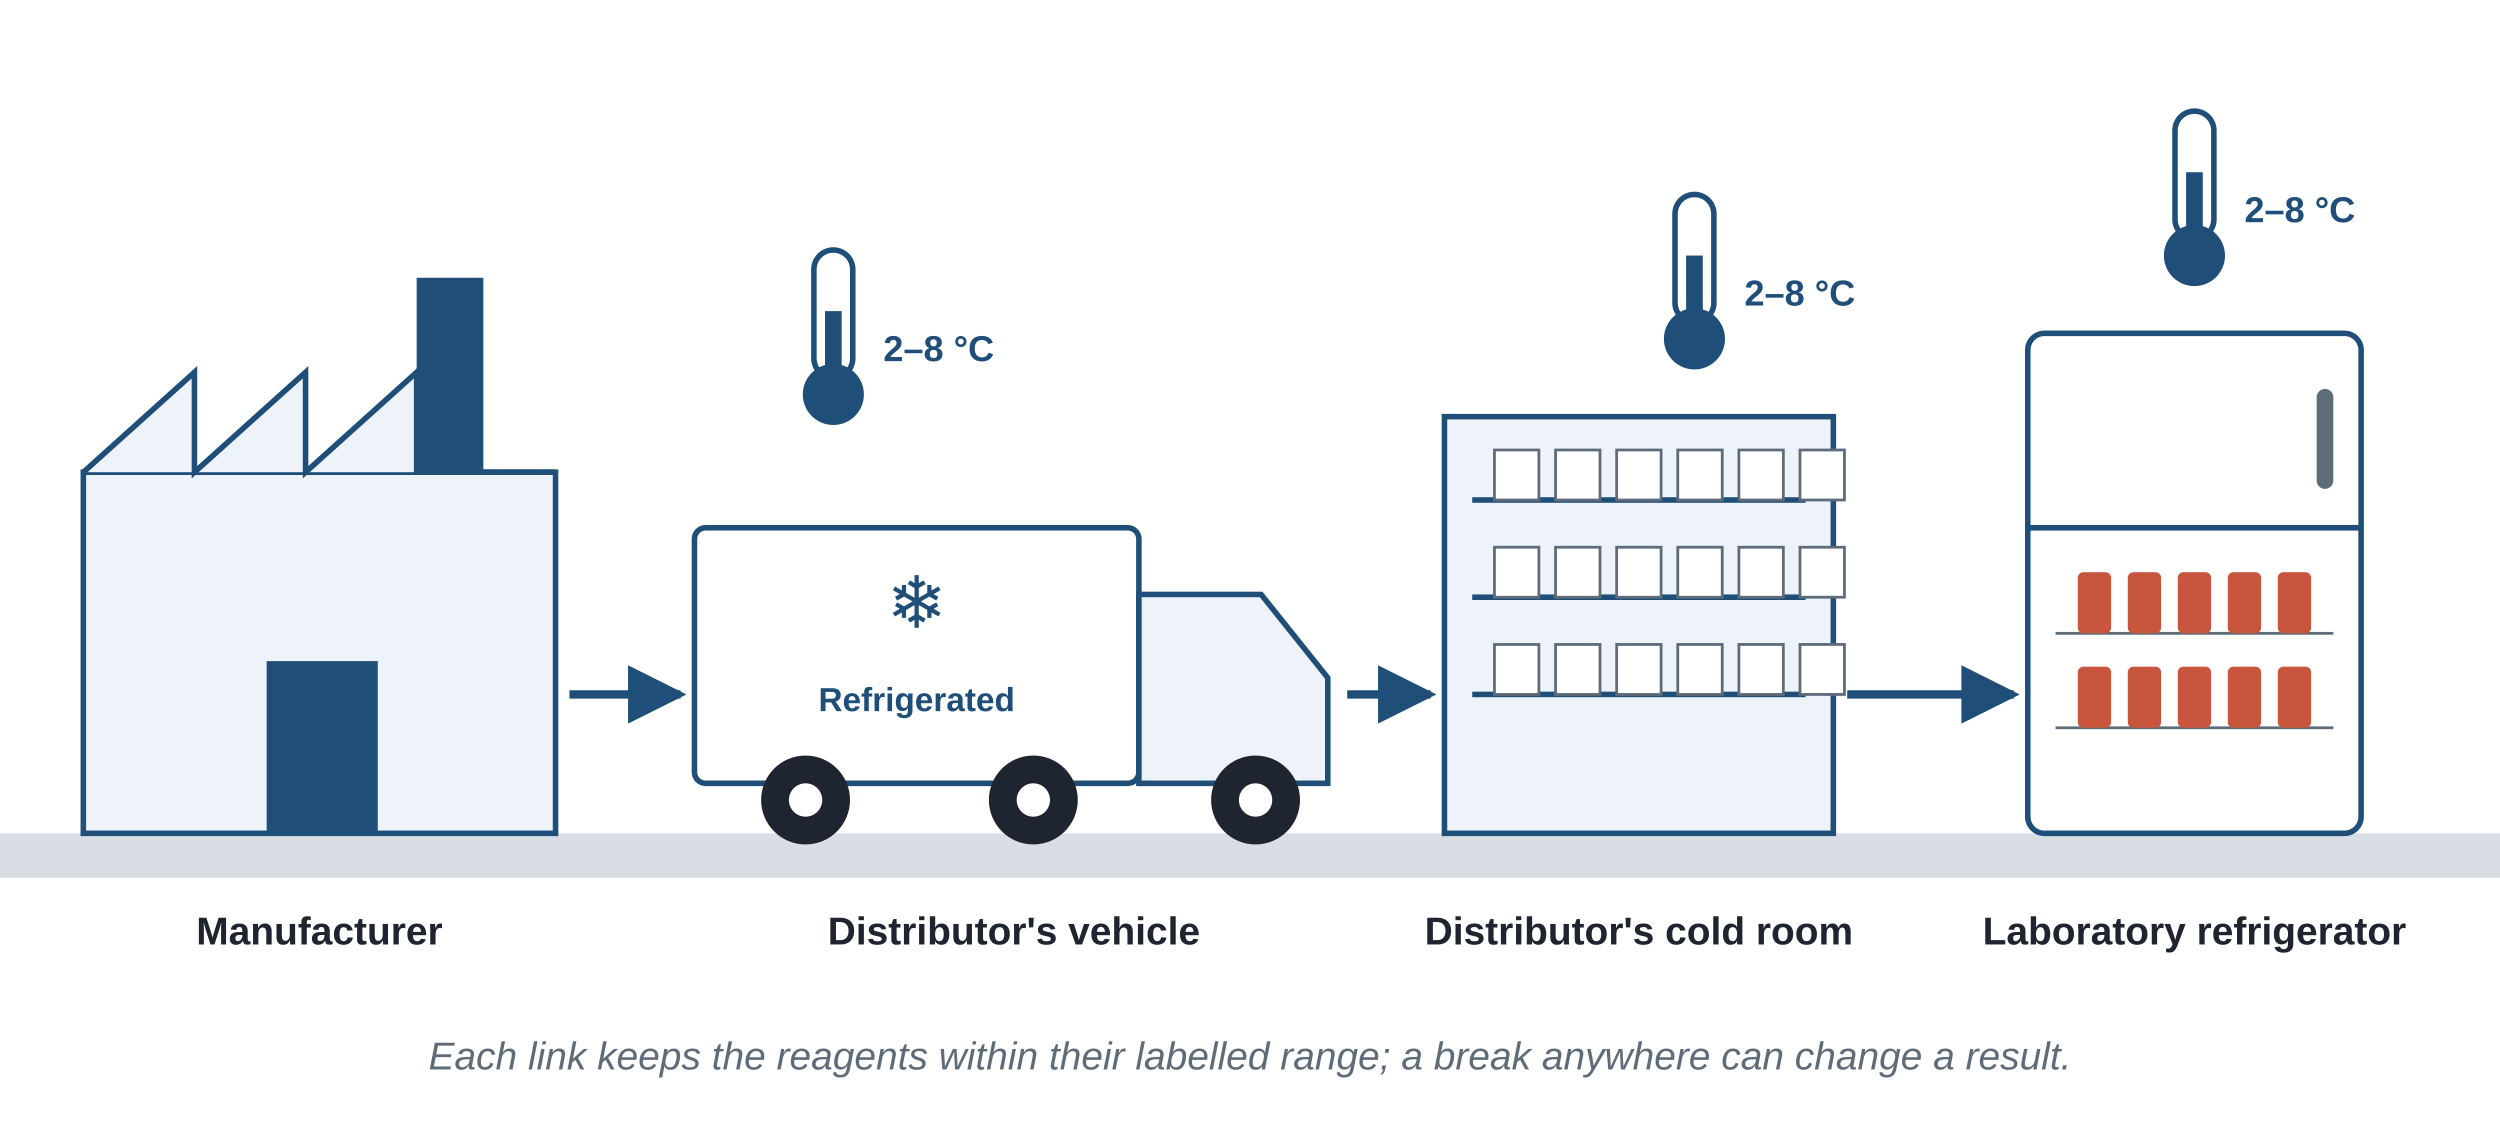
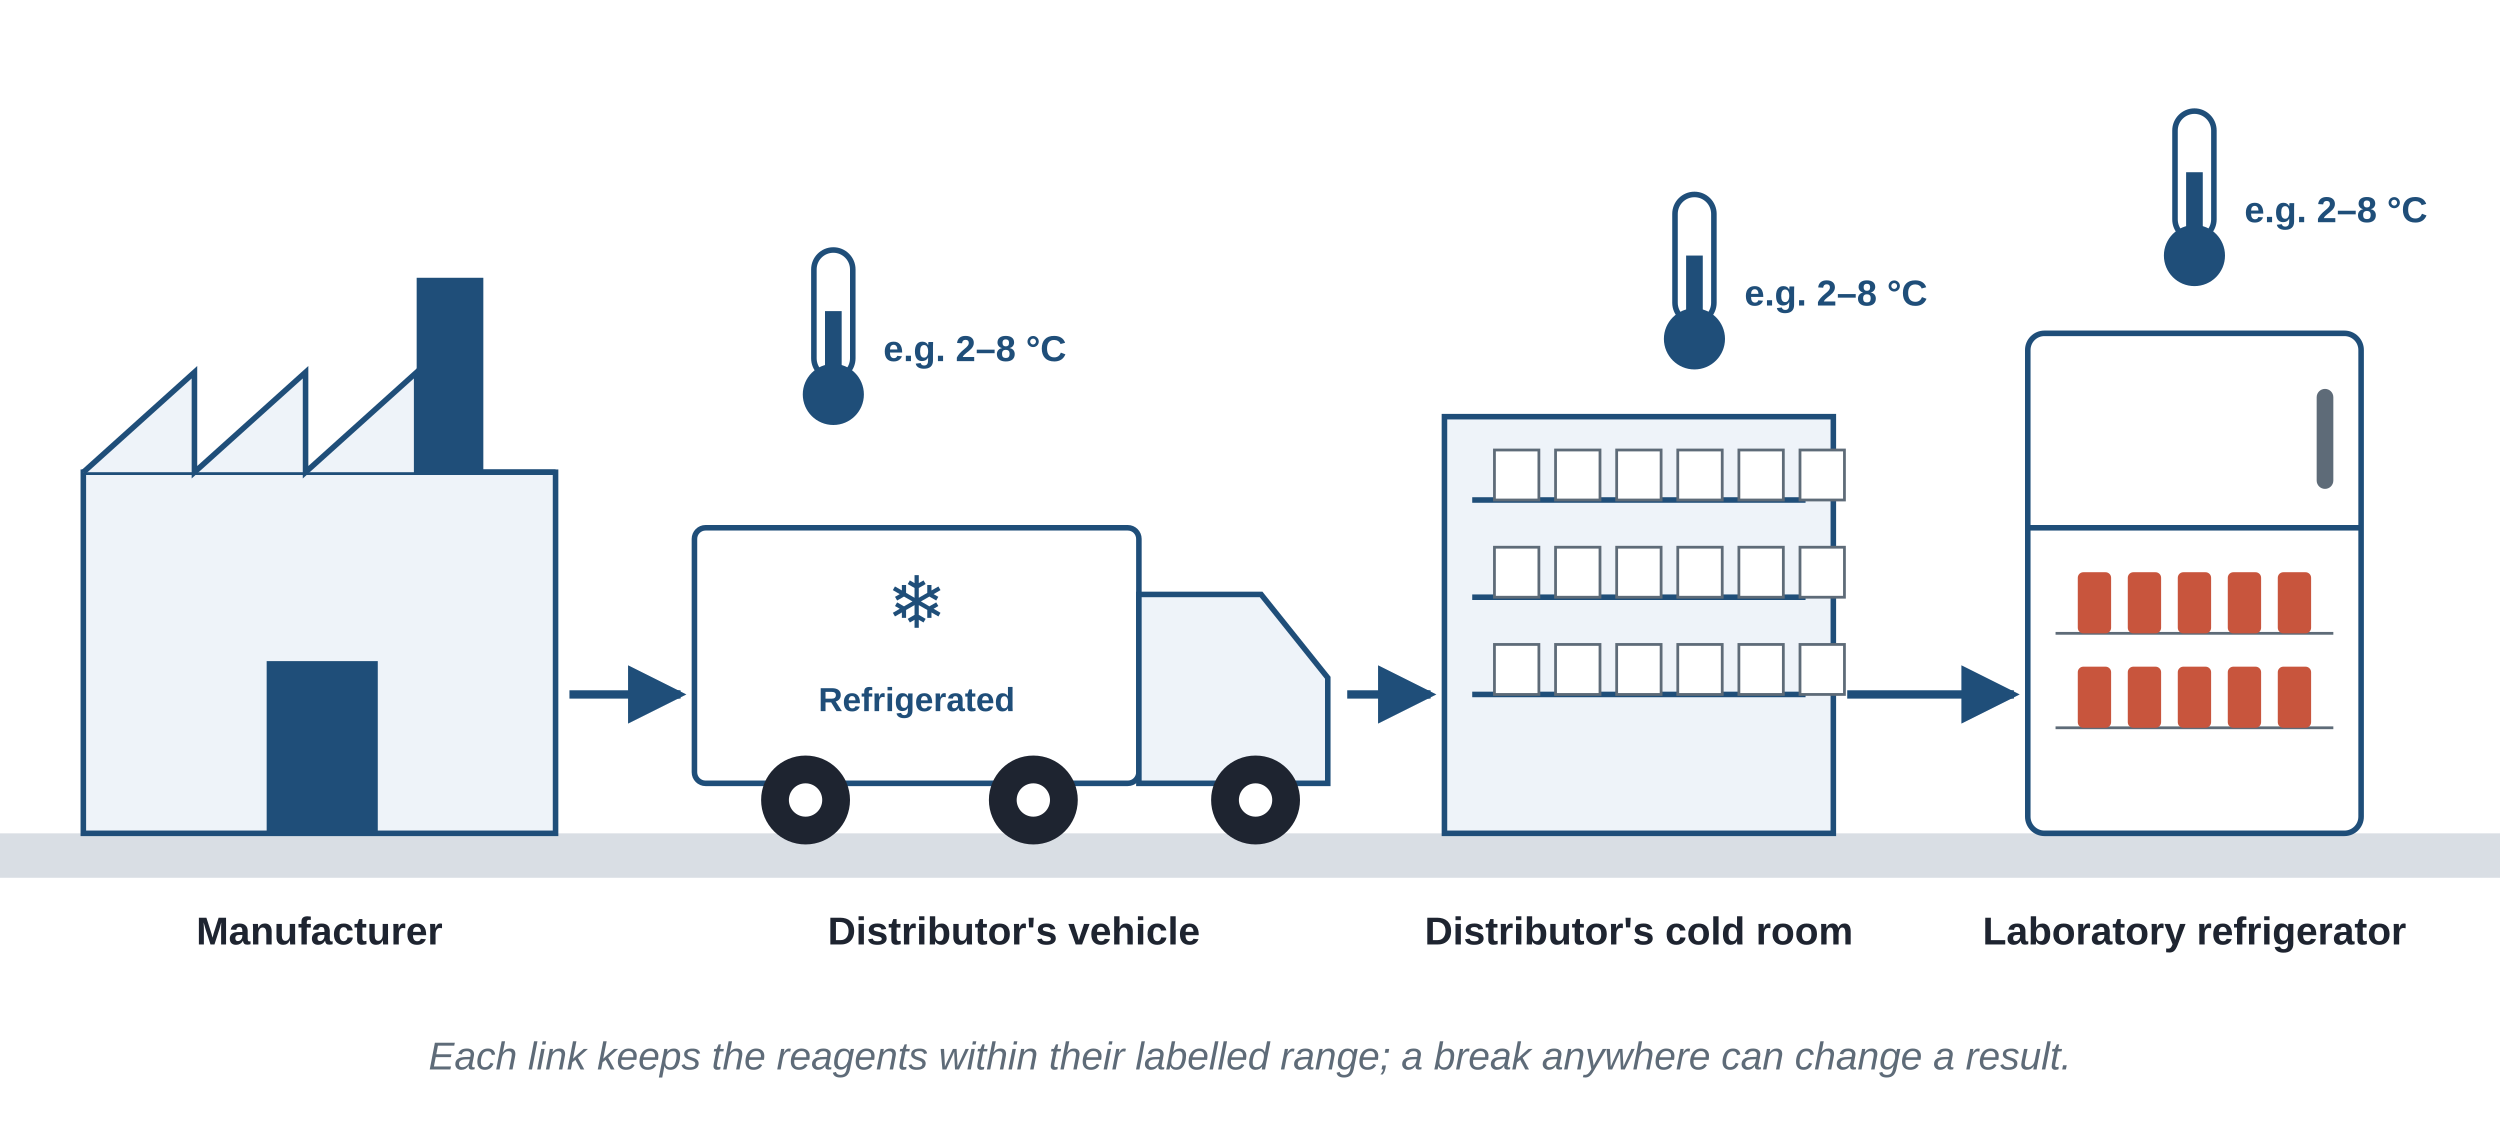
<svg xmlns="http://www.w3.org/2000/svg" viewBox="0 0 900 410" width="900" height="410">
  <rect width="900" height="410" fill="#FFFFFF" />
  <defs>
    <marker id="a" viewBox="0 0 10 10" refX="9" refY="5" markerWidth="7" markerHeight="7" orient="auto-start-reverse">
      <path d="M0,0 L10,5 L0,10 z" fill="#5E6B78" />
    </marker>
    <marker id="b" viewBox="0 0 10 10" refX="9" refY="5" markerWidth="7" markerHeight="7" orient="auto-start-reverse">
      <path d="M0,0 L10,5 L0,10 z" fill="#1F4E79" />
    </marker>
  </defs>
  <g font-family="Segoe UI, Arial, Helvetica, sans-serif" fill="#1E2430">
    <rect x="0" y="0" width="900" height="420" fill="#FFFFFF" />
    <rect x="0" y="300" width="900" height="16" fill="#D9DEE4" />
    <rect x="30" y="170" width="170" height="130" fill="#EEF3F9" stroke="#1F4E79" stroke-width="2" />
    <path d="M30,170 l40,-36 l0,36 l40,-36 l0,36 l40,-36 l0,36 l50,0" fill="#EEF3F9" stroke="#1F4E79" stroke-width="2" />
    <rect x="150" y="100" width="24" height="70" fill="#1F4E79" />
    <rect x="96" y="238" width="40" height="62" fill="#1F4E79" />
    <text x="115.0" y="340.0" font-size="14" text-anchor="middle" fill="#1E2430" font-weight="bold" font-style="normal">Manufacturer</text>
    <rect x="250" y="190" width="160" height="92" rx="4" fill="#FFFFFF" stroke="#1F4E79" stroke-width="2" />
    <path d="M410,214 l44,0 l24,30 l0,38 l-68,0 z" fill="#EEF3F9" stroke="#1F4E79" stroke-width="2" />
    <circle cx="290" cy="288" r="16" fill="#1E2430" />
    <circle cx="290" cy="288" r="6" fill="#FFFFFF" />
    <circle cx="372" cy="288" r="16" fill="#1E2430" />
    <circle cx="372" cy="288" r="6" fill="#FFFFFF" />
    <circle cx="452" cy="288" r="16" fill="#1E2430" />
    <circle cx="452" cy="288" r="6" fill="#FFFFFF" />
    <text x="330.0" y="226.0" font-size="26" text-anchor="middle" fill="#1F4E79" font-weight="normal" font-style="normal">❄</text>
    <text x="330.0" y="256.0" font-size="12" text-anchor="middle" fill="#1F4E79" font-weight="bold" font-style="normal">Refrigerated</text>
    <text x="365.0" y="340.0" font-size="14" text-anchor="middle" fill="#1E2430" font-weight="bold" font-style="normal">Distributor's vehicle</text>
    <rect x="293" y="90" width="14" height="46" rx="7" fill="#FFFFFF" stroke="#1F4E79" stroke-width="2" />
    <circle cx="300" cy="142" r="11" fill="#1F4E79" />
    <rect x="297" y="112" width="6" height="30" fill="#1F4E79" />
-     <text x="318.0" y="130.0" font-size="13" text-anchor="start" fill="#1F4E79" font-weight="bold" font-style="normal">2–8 °C</text>
+     <text x="318.0" y="130.0" font-size="13" text-anchor="start" fill="#1F4E79" font-weight="bold" font-style="normal">e.g. 2–8 °C</text>
    <rect x="520" y="150" width="140" height="150" fill="#EEF3F9" stroke="#1F4E79" stroke-width="2" />
    <line x1="530" y1="180" x2="650" y2="180" stroke="#1F4E79" stroke-width="2" />
    <rect x="538" y="162" width="16" height="18" fill="#FFFFFF" stroke="#5E6B78" />
    <rect x="560" y="162" width="16" height="18" fill="#FFFFFF" stroke="#5E6B78" />
    <rect x="582" y="162" width="16" height="18" fill="#FFFFFF" stroke="#5E6B78" />
    <rect x="604" y="162" width="16" height="18" fill="#FFFFFF" stroke="#5E6B78" />
    <rect x="626" y="162" width="16" height="18" fill="#FFFFFF" stroke="#5E6B78" />
    <rect x="648" y="162" width="16" height="18" fill="#FFFFFF" stroke="#5E6B78" />
    <line x1="530" y1="215" x2="650" y2="215" stroke="#1F4E79" stroke-width="2" />
    <rect x="538" y="197" width="16" height="18" fill="#FFFFFF" stroke="#5E6B78" />
    <rect x="560" y="197" width="16" height="18" fill="#FFFFFF" stroke="#5E6B78" />
    <rect x="582" y="197" width="16" height="18" fill="#FFFFFF" stroke="#5E6B78" />
    <rect x="604" y="197" width="16" height="18" fill="#FFFFFF" stroke="#5E6B78" />
    <rect x="626" y="197" width="16" height="18" fill="#FFFFFF" stroke="#5E6B78" />
    <rect x="648" y="197" width="16" height="18" fill="#FFFFFF" stroke="#5E6B78" />
    <line x1="530" y1="250" x2="650" y2="250" stroke="#1F4E79" stroke-width="2" />
    <rect x="538" y="232" width="16" height="18" fill="#FFFFFF" stroke="#5E6B78" />
    <rect x="560" y="232" width="16" height="18" fill="#FFFFFF" stroke="#5E6B78" />
    <rect x="582" y="232" width="16" height="18" fill="#FFFFFF" stroke="#5E6B78" />
    <rect x="604" y="232" width="16" height="18" fill="#FFFFFF" stroke="#5E6B78" />
    <rect x="626" y="232" width="16" height="18" fill="#FFFFFF" stroke="#5E6B78" />
    <rect x="648" y="232" width="16" height="18" fill="#FFFFFF" stroke="#5E6B78" />
    <text x="590.0" y="340.0" font-size="14" text-anchor="middle" fill="#1E2430" font-weight="bold" font-style="normal">Distributor's cold room</text>
    <rect x="603" y="70" width="14" height="46" rx="7" fill="#FFFFFF" stroke="#1F4E79" stroke-width="2" />
    <circle cx="610" cy="122" r="11" fill="#1F4E79" />
    <rect x="607" y="92" width="6" height="30" fill="#1F4E79" />
-     <text x="628.0" y="110.0" font-size="13" text-anchor="start" fill="#1F4E79" font-weight="bold" font-style="normal">2–8 °C</text>
+     <text x="628.0" y="110.0" font-size="13" text-anchor="start" fill="#1F4E79" font-weight="bold" font-style="normal">e.g. 2–8 °C</text>
    <rect x="730" y="120" width="120" height="180" rx="6" fill="#FFFFFF" stroke="#1F4E79" stroke-width="2" />
    <line x1="730" y1="190" x2="850" y2="190" stroke="#1F4E79" stroke-width="2" />
    <rect x="834" y="140" width="6" height="36" rx="3" fill="#5E6B78" />
    <line x1="740" y1="228" x2="840" y2="228" stroke="#5E6B78" />
    <rect x="748" y="206" width="12" height="22" rx="2" fill="#C8553D" />
    <rect x="766" y="206" width="12" height="22" rx="2" fill="#C8553D" />
    <rect x="784" y="206" width="12" height="22" rx="2" fill="#C8553D" />
    <rect x="802" y="206" width="12" height="22" rx="2" fill="#C8553D" />
    <rect x="820" y="206" width="12" height="22" rx="2" fill="#C8553D" />
    <line x1="740" y1="262" x2="840" y2="262" stroke="#5E6B78" />
    <rect x="748" y="240" width="12" height="22" rx="2" fill="#C8553D" />
    <rect x="766" y="240" width="12" height="22" rx="2" fill="#C8553D" />
    <rect x="784" y="240" width="12" height="22" rx="2" fill="#C8553D" />
    <rect x="802" y="240" width="12" height="22" rx="2" fill="#C8553D" />
    <rect x="820" y="240" width="12" height="22" rx="2" fill="#C8553D" />
    <text x="790.0" y="340.0" font-size="14" text-anchor="middle" fill="#1E2430" font-weight="bold" font-style="normal">Laboratory refrigerator</text>
    <rect x="783" y="40" width="14" height="46" rx="7" fill="#FFFFFF" stroke="#1F4E79" stroke-width="2" />
    <circle cx="790" cy="92" r="11" fill="#1F4E79" />
    <rect x="787" y="62" width="6" height="30" fill="#1F4E79" />
-     <text x="808.0" y="80.0" font-size="13" text-anchor="start" fill="#1F4E79" font-weight="bold" font-style="normal">2–8 °C</text>
+     <text x="808.0" y="80.0" font-size="13" text-anchor="start" fill="#1F4E79" font-weight="bold" font-style="normal">e.g. 2–8 °C</text>
    <line x1="205.0" y1="250.0" x2="245.0" y2="250.0" stroke="#1F4E79" stroke-width="3" marker-end="url(#b)" />
    <line x1="485.0" y1="250.0" x2="515.0" y2="250.0" stroke="#1F4E79" stroke-width="3" marker-end="url(#b)" />
    <line x1="665.0" y1="250.0" x2="725.0" y2="250.0" stroke="#1F4E79" stroke-width="3" marker-end="url(#b)" />
    <text x="450.0" y="385.0" font-size="14" text-anchor="middle" fill="#5E6B78" font-weight="normal" font-style="italic">Each link keeps the reagents within their labelled range; a break anywhere can change a result.</text>
  </g>
</svg>
